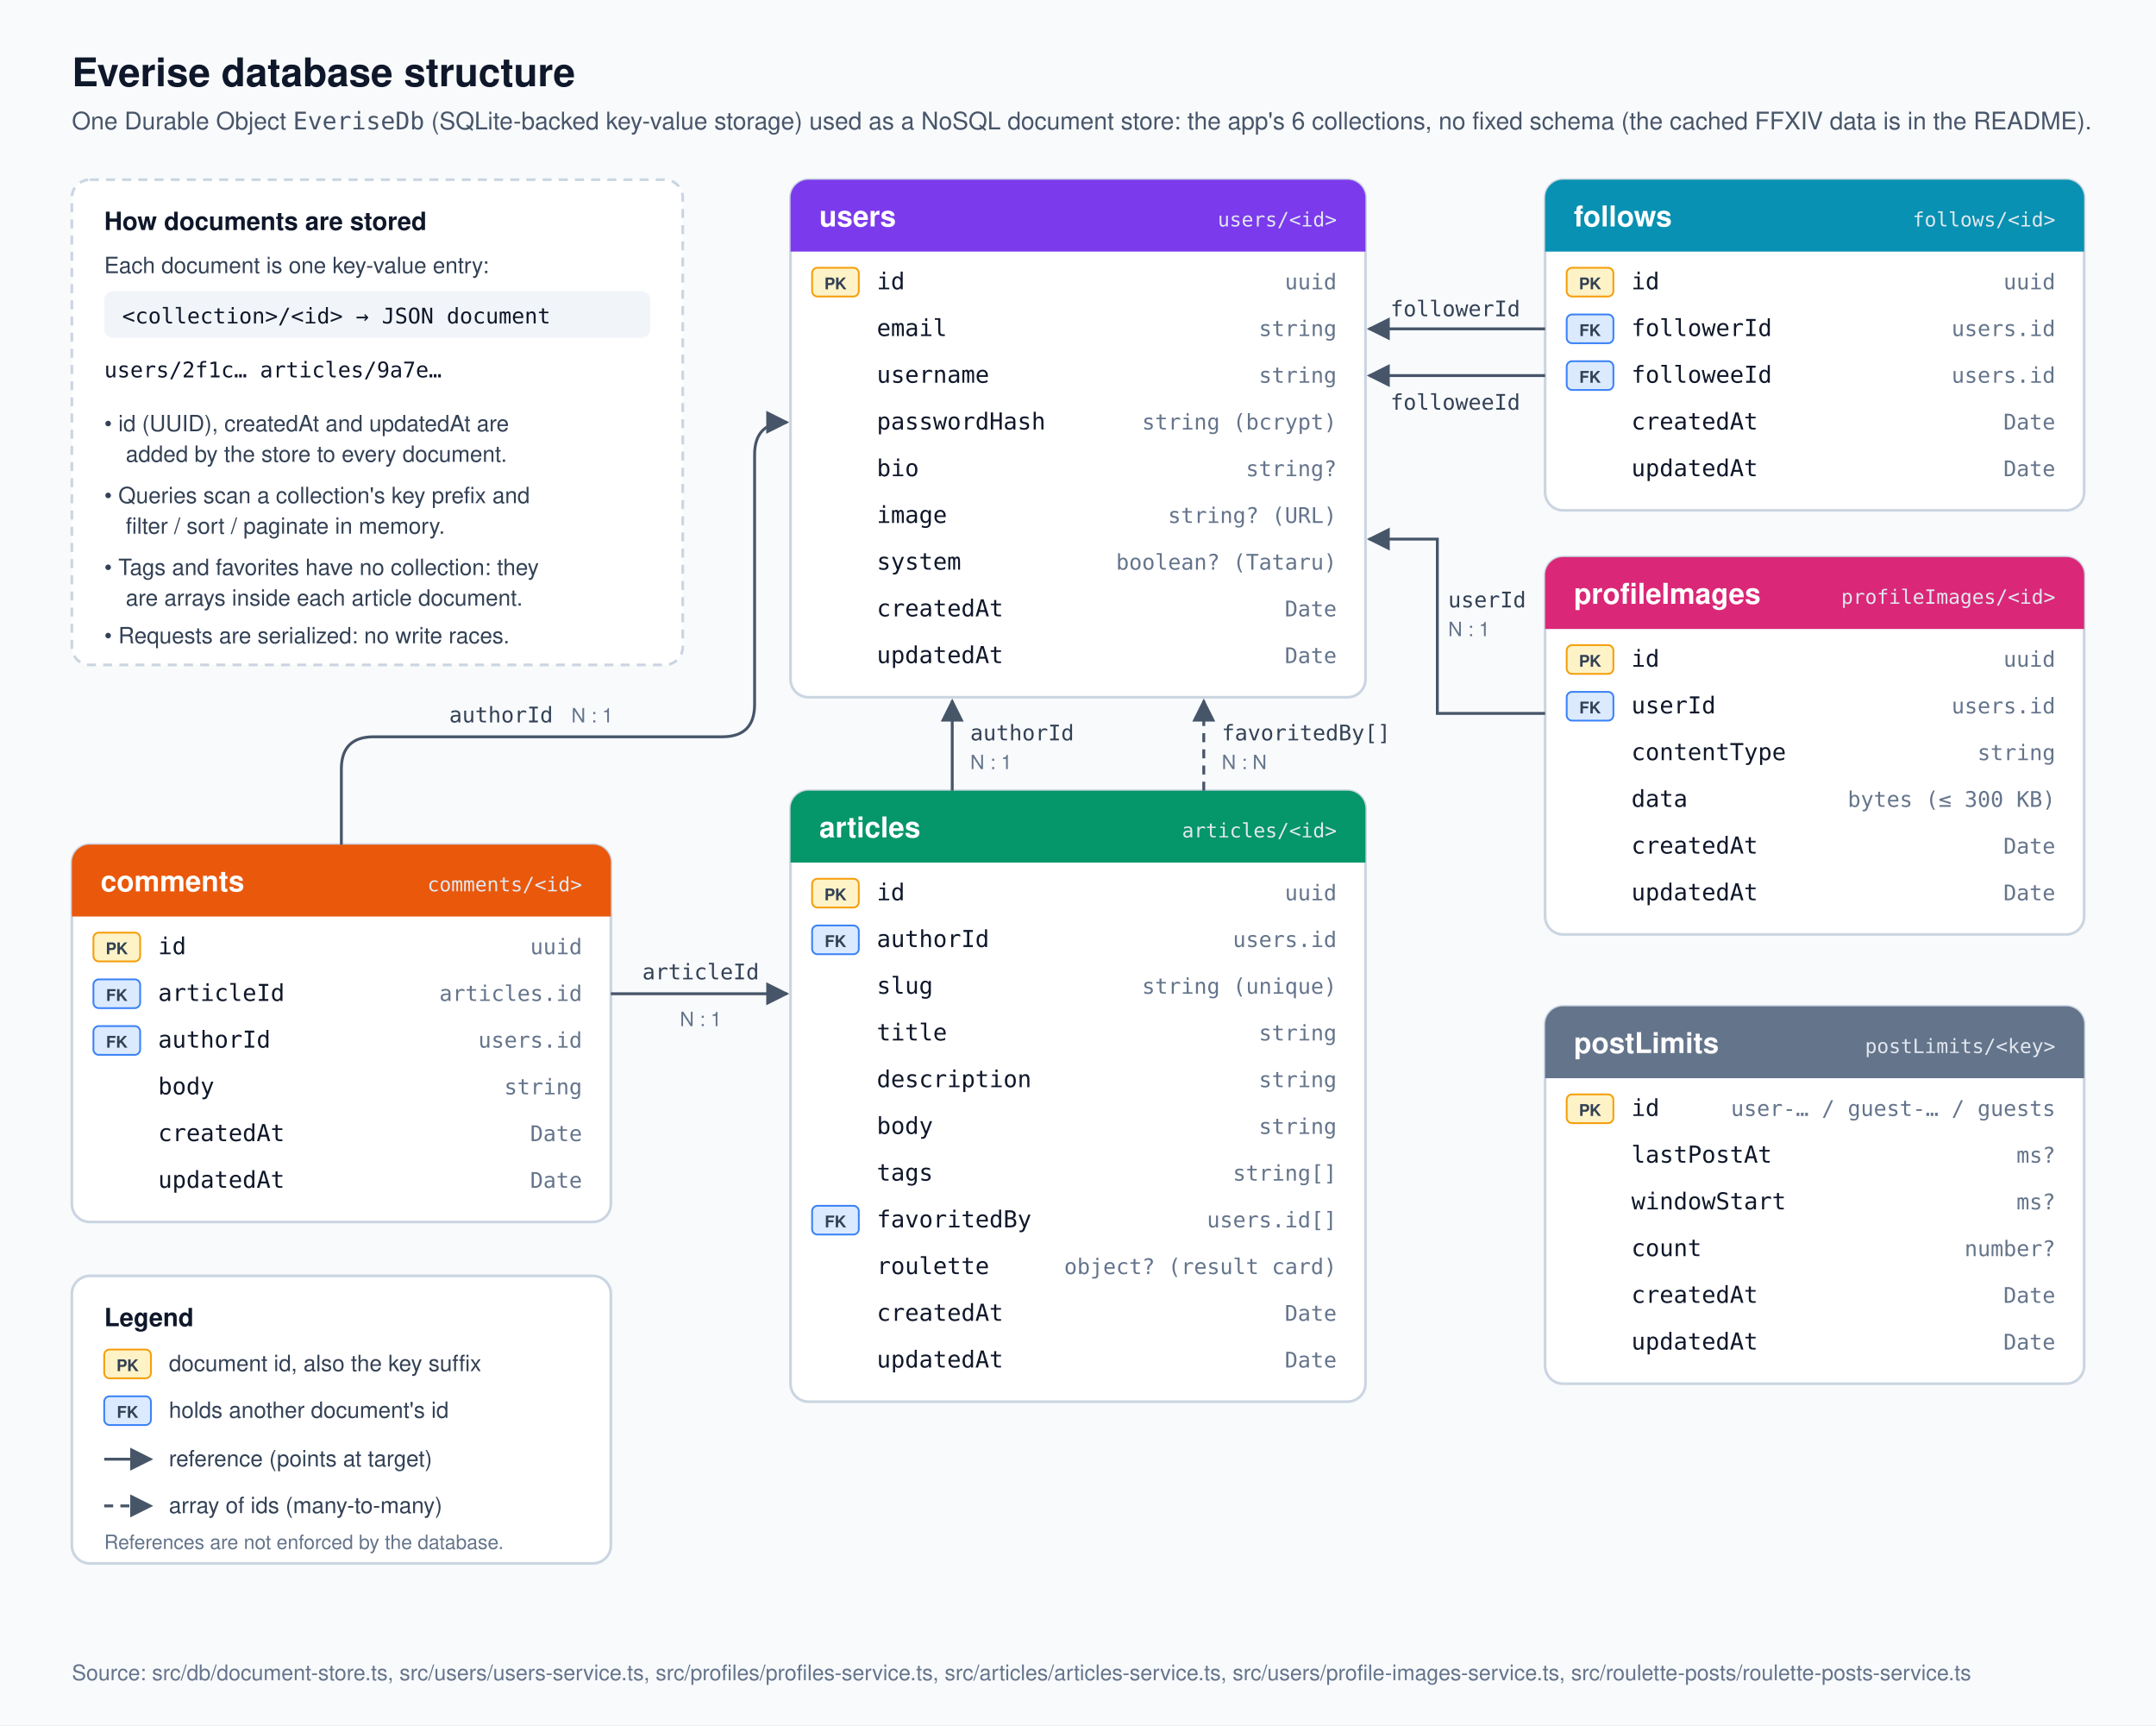
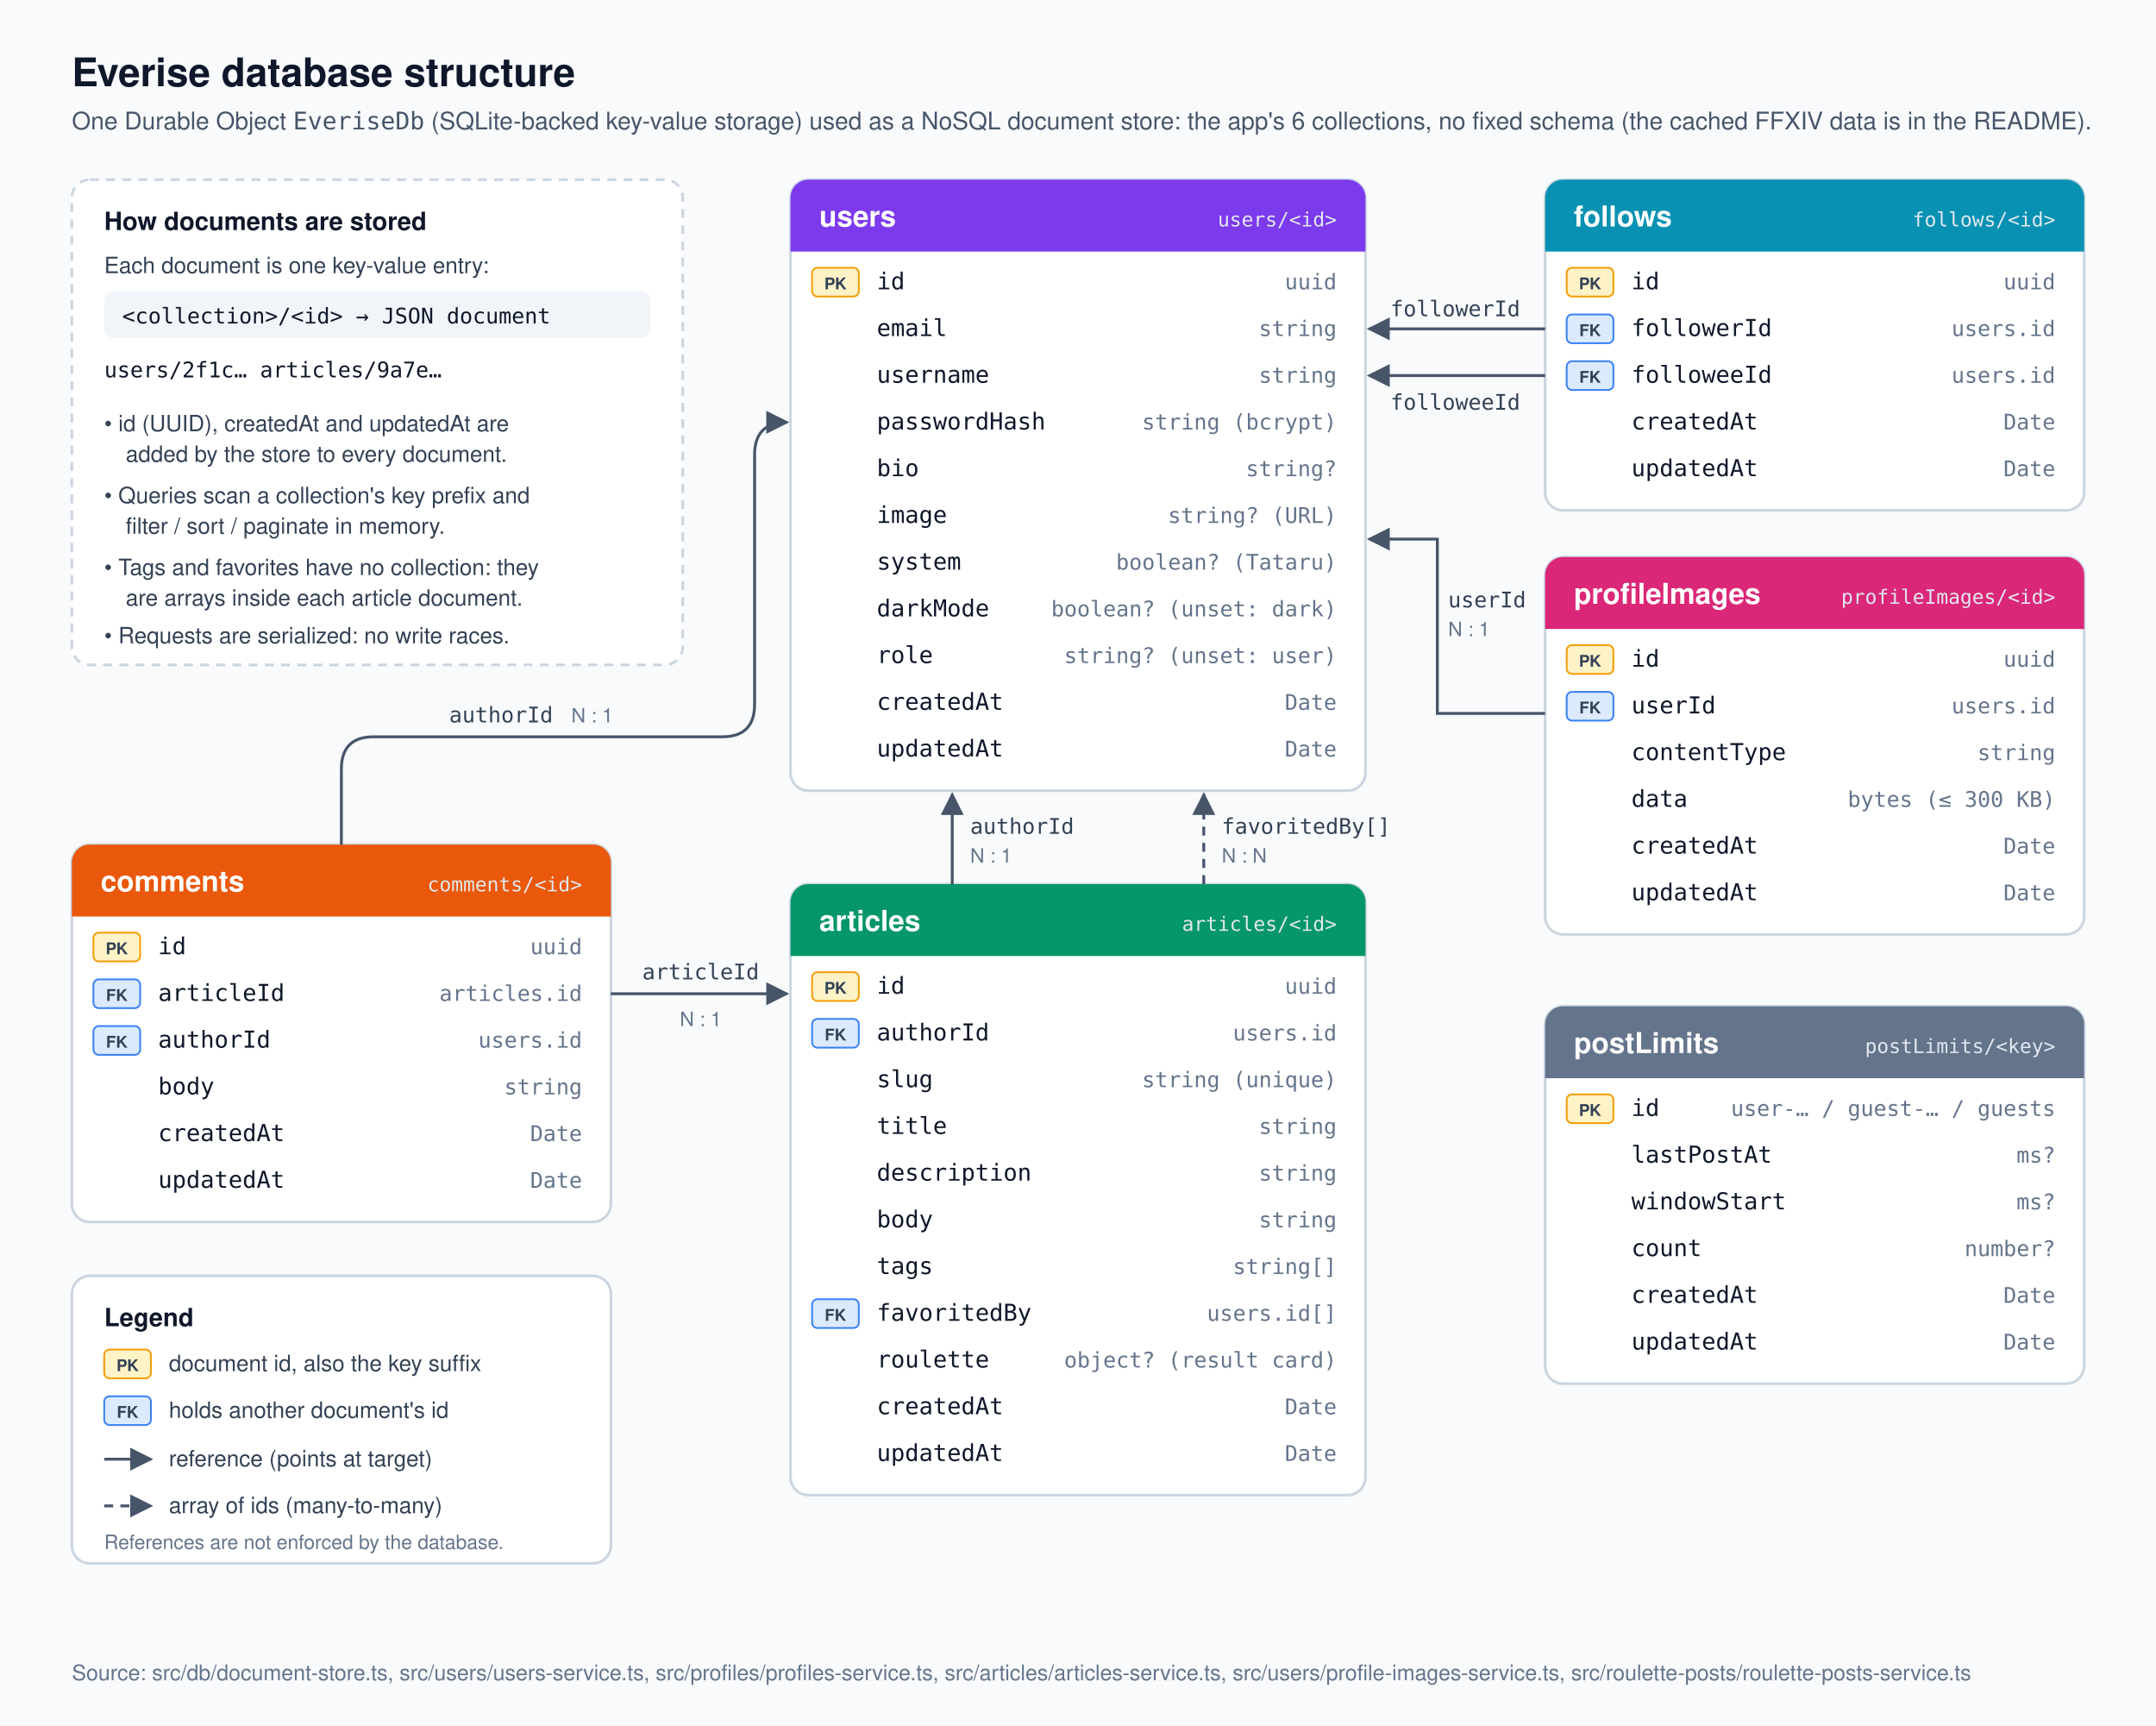
<svg xmlns="http://www.w3.org/2000/svg" width="1200" height="960" viewBox="0 0 1200 960" font-family="Segoe UI, Helvetica, Arial, sans-serif">
  <defs>
    <marker id="arrow" viewBox="0 0 10 10" refX="9" refY="5" markerWidth="8" markerHeight="8" orient="auto-start-reverse">
      <path d="M0,0 L10,5 L0,10 z" fill="#475569" />
    </marker>
    <style>
      .box { fill: #ffffff; stroke: #cbd5e1; stroke-width: 1.5; }
      .title { font-size: 16px; font-weight: 700; fill: #ffffff; }
      .key { font-size: 11px; fill: #e2e8f0; font-family: Consolas, Menlo, monospace; }
      .field { font-size: 13px; fill: #0f172a; font-family: Consolas, Menlo, monospace; }
      .type { font-size: 12px; fill: #64748b; font-family: Consolas, Menlo, monospace; }
      .pk { fill: #fef3c7; stroke: #f59e0b; }
      .fk { fill: #dbeafe; stroke: #3b82f6; }
      .badge { font-size: 9px; font-weight: 700; fill: #334155; }
      .rel { fill: none; stroke: #475569; stroke-width: 1.6; }
      .rel-label { font-size: 12px; fill: #334155; font-family: Consolas, Menlo, monospace; }
      .card { font-size: 11px; fill: #64748b; }
      .note-title { font-size: 14px; font-weight: 700; fill: #0f172a; }
      .note { font-size: 12.5px; fill: #334155; }
      .mono { font-family: Consolas, Menlo, monospace; font-size: 12px; fill: #0f172a; }
    </style>
  </defs>
  <rect width="1200" height="960" fill="#f8fafc" />
  <text x="40" y="48" font-size="22" font-weight="700" fill="#0f172a">Everise database structure</text>
  <text x="40" y="72" font-size="13.5" fill="#475569">One Durable Object <tspan font-family="Consolas, Menlo, monospace">EveriseDb</tspan> (SQLite-backed key-value storage) used as a NoSQL document store: the app's 6 collections, no fixed schema (the cached FFXIV data is in the README).</text>
  <rect x="40" y="100" width="340" height="270" rx="10" fill="#ffffff" stroke="#cbd5e1" stroke-width="1.5" stroke-dasharray="5 4" />
  <text x="58" y="128" class="note-title">How documents are stored</text>
  <text x="58" y="152" class="note">Each document is one key-value entry:</text>
  <rect x="58" y="162" width="304" height="26" rx="5" fill="#f1f5f9" />
  <text x="68" y="180" class="mono">&lt;collection&gt;/&lt;id&gt;  →  JSON document</text>
  <text x="58" y="210" class="mono" fill="#475569">users/2f1c…    articles/9a7e…</text>
  <text x="58" y="240" class="note">• id (UUID), createdAt and updatedAt are</text>
  <text x="70" y="257" class="note">added by the store to every document.</text>
  <text x="58" y="280" class="note">• Queries scan a collection's key prefix and</text>
  <text x="70" y="297" class="note">filter / sort / paginate in memory.</text>
  <text x="58" y="320" class="note">• Tags and favorites have no collection: they</text>
  <text x="70" y="337" class="note">are arrays inside each article document.</text>
  <text x="58" y="358" class="note">• Requests are serialized: no write races.</text>
  <g>
-     <rect x="440" y="100" width="320" height="288" rx="10" class="box" />
+     <rect x="440" y="100" width="320" height="340" rx="10" class="box" />
    <path d="M450,100 h300 a10,10 0 0 1 10,10 v30 h-320 v-30 a10,10 0 0 1 10,-10 z" fill="#7c3aed" />
    <text x="456" y="126" class="title">users</text>
    <text x="744" y="126" class="key" text-anchor="end">users/&lt;id&gt;</text>
    <rect x="452" y="149" width="26" height="16" rx="3" class="pk" />
    <text x="465" y="161" class="badge" text-anchor="middle">PK</text>
    <text x="488" y="161" class="field">id</text>
    <text x="744" y="161" class="type" text-anchor="end">uuid</text>
    <text x="488" y="187" class="field">email</text>
    <text x="744" y="187" class="type" text-anchor="end">string</text>
    <text x="488" y="213" class="field">username</text>
    <text x="744" y="213" class="type" text-anchor="end">string</text>
    <text x="488" y="239" class="field">passwordHash</text>
    <text x="744" y="239" class="type" text-anchor="end">string (bcrypt)</text>
    <text x="488" y="265" class="field">bio</text>
    <text x="744" y="265" class="type" text-anchor="end">string?</text>
    <text x="488" y="291" class="field">image</text>
    <text x="744" y="291" class="type" text-anchor="end">string? (URL)</text>
    <text x="488" y="317" class="field">system</text>
    <text x="744" y="317" class="type" text-anchor="end">boolean? (Tataru)</text>
-     <text x="488" y="343" class="field">createdAt</text>
-     <text x="744" y="343" class="type" text-anchor="end">Date</text>
-     <text x="488" y="369" class="field">updatedAt</text>
-     <text x="744" y="369" class="type" text-anchor="end">Date</text>
+     <text x="488" y="343" class="field">darkMode</text>
+     <text x="744" y="343" class="type" text-anchor="end">boolean? (unset: dark)</text>
+     <text x="488" y="369" class="field">role</text>
+     <text x="744" y="369" class="type" text-anchor="end">string? (unset: user)</text>
+     <text x="488" y="395" class="field">createdAt</text>
+     <text x="744" y="395" class="type" text-anchor="end">Date</text>
+     <text x="488" y="421" class="field">updatedAt</text>
+     <text x="744" y="421" class="type" text-anchor="end">Date</text>
  </g>
  <g>
    <rect x="860" y="100" width="300" height="184" rx="10" class="box" />
    <path d="M870,100 h280 a10,10 0 0 1 10,10 v30 h-300 v-30 a10,10 0 0 1 10,-10 z" fill="#0891b2" />
    <text x="876" y="126" class="title">follows</text>
    <text x="1144" y="126" class="key" text-anchor="end">follows/&lt;id&gt;</text>
    <rect x="872" y="149" width="26" height="16" rx="3" class="pk" />
    <text x="885" y="161" class="badge" text-anchor="middle">PK</text>
    <text x="908" y="161" class="field">id</text>
    <text x="1144" y="161" class="type" text-anchor="end">uuid</text>
    <rect x="872" y="175" width="26" height="16" rx="3" class="fk" />
    <text x="885" y="187" class="badge" text-anchor="middle">FK</text>
    <text x="908" y="187" class="field">followerId</text>
    <text x="1144" y="187" class="type" text-anchor="end">users.id</text>
    <rect x="872" y="201" width="26" height="16" rx="3" class="fk" />
    <text x="885" y="213" class="badge" text-anchor="middle">FK</text>
    <text x="908" y="213" class="field">followeeId</text>
    <text x="1144" y="213" class="type" text-anchor="end">users.id</text>
    <text x="908" y="239" class="field">createdAt</text>
    <text x="1144" y="239" class="type" text-anchor="end">Date</text>
    <text x="908" y="265" class="field">updatedAt</text>
    <text x="1144" y="265" class="type" text-anchor="end">Date</text>
  </g>
-   <g>
+   <g transform="translate(0 52)">
    <rect x="440" y="440" width="320" height="340" rx="10" class="box" />
    <path d="M450,440 h300 a10,10 0 0 1 10,10 v30 h-320 v-30 a10,10 0 0 1 10,-10 z" fill="#059669" />
    <text x="456" y="466" class="title">articles</text>
    <text x="744" y="466" class="key" text-anchor="end">articles/&lt;id&gt;</text>
    <rect x="452" y="489" width="26" height="16" rx="3" class="pk" />
    <text x="465" y="501" class="badge" text-anchor="middle">PK</text>
    <text x="488" y="501" class="field">id</text>
    <text x="744" y="501" class="type" text-anchor="end">uuid</text>
    <rect x="452" y="515" width="26" height="16" rx="3" class="fk" />
    <text x="465" y="527" class="badge" text-anchor="middle">FK</text>
    <text x="488" y="527" class="field">authorId</text>
    <text x="744" y="527" class="type" text-anchor="end">users.id</text>
    <text x="488" y="553" class="field">slug</text>
    <text x="744" y="553" class="type" text-anchor="end">string (unique)</text>
    <text x="488" y="579" class="field">title</text>
    <text x="744" y="579" class="type" text-anchor="end">string</text>
    <text x="488" y="605" class="field">description</text>
    <text x="744" y="605" class="type" text-anchor="end">string</text>
    <text x="488" y="631" class="field">body</text>
    <text x="744" y="631" class="type" text-anchor="end">string</text>
    <text x="488" y="657" class="field">tags</text>
    <text x="744" y="657" class="type" text-anchor="end">string[]</text>
    <rect x="452" y="671" width="26" height="16" rx="3" class="fk" />
    <text x="465" y="683" class="badge" text-anchor="middle">FK</text>
    <text x="488" y="683" class="field">favoritedBy</text>
    <text x="744" y="683" class="type" text-anchor="end">users.id[]</text>
    <text x="488" y="709" class="field">roulette</text>
    <text x="744" y="709" class="type" text-anchor="end">object? (result card)</text>
    <text x="488" y="735" class="field">createdAt</text>
    <text x="744" y="735" class="type" text-anchor="end">Date</text>
    <text x="488" y="761" class="field">updatedAt</text>
    <text x="744" y="761" class="type" text-anchor="end">Date</text>
  </g>
  <g>
    <rect x="40" y="470" width="300" height="210" rx="10" class="box" />
    <path d="M50,470 h280 a10,10 0 0 1 10,10 v30 h-300 v-30 a10,10 0 0 1 10,-10 z" fill="#ea580c" />
    <text x="56" y="496" class="title">comments</text>
    <text x="324" y="496" class="key" text-anchor="end">comments/&lt;id&gt;</text>
    <rect x="52" y="519" width="26" height="16" rx="3" class="pk" />
    <text x="65" y="531" class="badge" text-anchor="middle">PK</text>
    <text x="88" y="531" class="field">id</text>
    <text x="324" y="531" class="type" text-anchor="end">uuid</text>
    <rect x="52" y="545" width="26" height="16" rx="3" class="fk" />
    <text x="65" y="557" class="badge" text-anchor="middle">FK</text>
    <text x="88" y="557" class="field">articleId</text>
    <text x="324" y="557" class="type" text-anchor="end">articles.id</text>
    <rect x="52" y="571" width="26" height="16" rx="3" class="fk" />
    <text x="65" y="583" class="badge" text-anchor="middle">FK</text>
    <text x="88" y="583" class="field">authorId</text>
    <text x="324" y="583" class="type" text-anchor="end">users.id</text>
    <text x="88" y="609" class="field">body</text>
    <text x="324" y="609" class="type" text-anchor="end">string</text>
    <text x="88" y="635" class="field">createdAt</text>
    <text x="324" y="635" class="type" text-anchor="end">Date</text>
    <text x="88" y="661" class="field">updatedAt</text>
    <text x="324" y="661" class="type" text-anchor="end">Date</text>
  </g>
  <path d="M860,183 H762" class="rel" marker-end="url(#arrow)" />
  <text x="810" y="176" class="rel-label" text-anchor="middle">followerId</text>
  <path d="M860,209 H762" class="rel" marker-end="url(#arrow)" />
  <text x="810" y="228" class="rel-label" text-anchor="middle">followeeId</text>
-   <path d="M530,440 V390" class="rel" marker-end="url(#arrow)" />
-   <text x="540" y="412" class="rel-label">authorId</text>
-   <text x="540" y="428" class="card">N : 1</text>
-   <path d="M670,440 V390" class="rel" stroke-dasharray="5 4" marker-end="url(#arrow)" />
-   <text x="680" y="412" class="rel-label">favoritedBy[]</text>
-   <text x="680" y="428" class="card">N : N</text>
+   <path d="M530,492 V442" class="rel" marker-end="url(#arrow)" />
+   <text x="540" y="464" class="rel-label">authorId</text>
+   <text x="540" y="480" class="card">N : 1</text>
+   <path d="M670,492 V442" class="rel" stroke-dasharray="5 4" marker-end="url(#arrow)" />
+   <text x="680" y="464" class="rel-label">favoritedBy[]</text>
+   <text x="680" y="480" class="card">N : N</text>
  <path d="M340,553 H438" class="rel" marker-end="url(#arrow)" />
  <text x="390" y="545" class="rel-label" text-anchor="middle">articleId</text>
  <text x="390" y="571" class="card" text-anchor="middle">N : 1</text>
  <path d="M190,470 V428 Q190,410 208,410 H402 Q420,410 420,392 V253 Q420,235 438,235" class="rel" marker-end="url(#arrow)" />
  <text x="250" y="402" class="rel-label">authorId</text>
  <text x="318" y="402" class="card">N : 1</text>
  <g>
    <rect x="860" y="310" width="300" height="210" rx="10" class="box" />
    <path d="M870,310 h280 a10,10 0 0 1 10,10 v30 h-300 v-30 a10,10 0 0 1 10,-10 z" fill="#db2777" />
    <text x="876" y="336" class="title">profileImages</text>
    <text x="1144" y="336" class="key" text-anchor="end">profileImages/&lt;id&gt;</text>
    <rect x="872" y="359" width="26" height="16" rx="3" class="pk" />
    <text x="885" y="371" class="badge" text-anchor="middle">PK</text>
    <text x="908" y="371" class="field">id</text>
    <text x="1144" y="371" class="type" text-anchor="end">uuid</text>
    <rect x="872" y="385" width="26" height="16" rx="3" class="fk" />
    <text x="885" y="397" class="badge" text-anchor="middle">FK</text>
    <text x="908" y="397" class="field">userId</text>
    <text x="1144" y="397" class="type" text-anchor="end">users.id</text>
    <text x="908" y="423" class="field">contentType</text>
    <text x="1144" y="423" class="type" text-anchor="end">string</text>
    <text x="908" y="449" class="field">data</text>
    <text x="1144" y="449" class="type" text-anchor="end">bytes (≤ 300 KB)</text>
    <text x="908" y="475" class="field">createdAt</text>
    <text x="1144" y="475" class="type" text-anchor="end">Date</text>
    <text x="908" y="501" class="field">updatedAt</text>
    <text x="1144" y="501" class="type" text-anchor="end">Date</text>
  </g>
  <path d="M860,397 H800 V300 H762" class="rel" marker-end="url(#arrow)" />
  <text x="806" y="338" class="rel-label">userId</text>
  <text x="806" y="354" class="card">N : 1</text>
  <g>
    <rect x="860" y="560" width="300" height="210" rx="10" class="box" />
    <path d="M870,560 h280 a10,10 0 0 1 10,10 v30 h-300 v-30 a10,10 0 0 1 10,-10 z" fill="#64748b" />
    <text x="876" y="586" class="title">postLimits</text>
    <text x="1144" y="586" class="key" text-anchor="end">postLimits/&lt;key&gt;</text>
    <rect x="872" y="609" width="26" height="16" rx="3" class="pk" />
    <text x="885" y="621" class="badge" text-anchor="middle">PK</text>
    <text x="908" y="621" class="field">id</text>
    <text x="1144" y="621" class="type" text-anchor="end">user-… / guest-… / guests</text>
    <text x="908" y="647" class="field">lastPostAt</text>
    <text x="1144" y="647" class="type" text-anchor="end">ms?</text>
    <text x="908" y="673" class="field">windowStart</text>
    <text x="1144" y="673" class="type" text-anchor="end">ms?</text>
    <text x="908" y="699" class="field">count</text>
    <text x="1144" y="699" class="type" text-anchor="end">number?</text>
    <text x="908" y="725" class="field">createdAt</text>
    <text x="1144" y="725" class="type" text-anchor="end">Date</text>
    <text x="908" y="751" class="field">updatedAt</text>
    <text x="1144" y="751" class="type" text-anchor="end">Date</text>
  </g>
  <rect x="40" y="710" width="300" height="160" rx="10" fill="#ffffff" stroke="#cbd5e1" stroke-width="1.5" />
  <text x="58" y="738" class="note-title">Legend</text>
  <rect x="58" y="751" width="26" height="16" rx="3" class="pk" />
  <text x="71" y="763" class="badge" text-anchor="middle">PK</text>
  <text x="94" y="763" class="note">document id, also the key suffix</text>
  <rect x="58" y="777" width="26" height="16" rx="3" class="fk" />
  <text x="71" y="789" class="badge" text-anchor="middle">FK</text>
  <text x="94" y="789" class="note">holds another document's id</text>
  <path d="M58,812 H84" class="rel" marker-end="url(#arrow)" />
  <text x="94" y="816" class="note">reference (points at target)</text>
  <path d="M58,838 H84" class="rel" stroke-dasharray="5 4" marker-end="url(#arrow)" />
  <text x="94" y="842" class="note">array of ids (many-to-many)</text>
  <text x="58" y="862" class="card">References are not enforced by the database.</text>
  <text x="40" y="935" font-size="12" fill="#64748b">Source: src/db/document-store.ts, src/users/users-service.ts, src/profiles/profiles-service.ts, src/articles/articles-service.ts, src/users/profile-images-service.ts, src/roulette-posts/roulette-posts-service.ts</text>
</svg>
